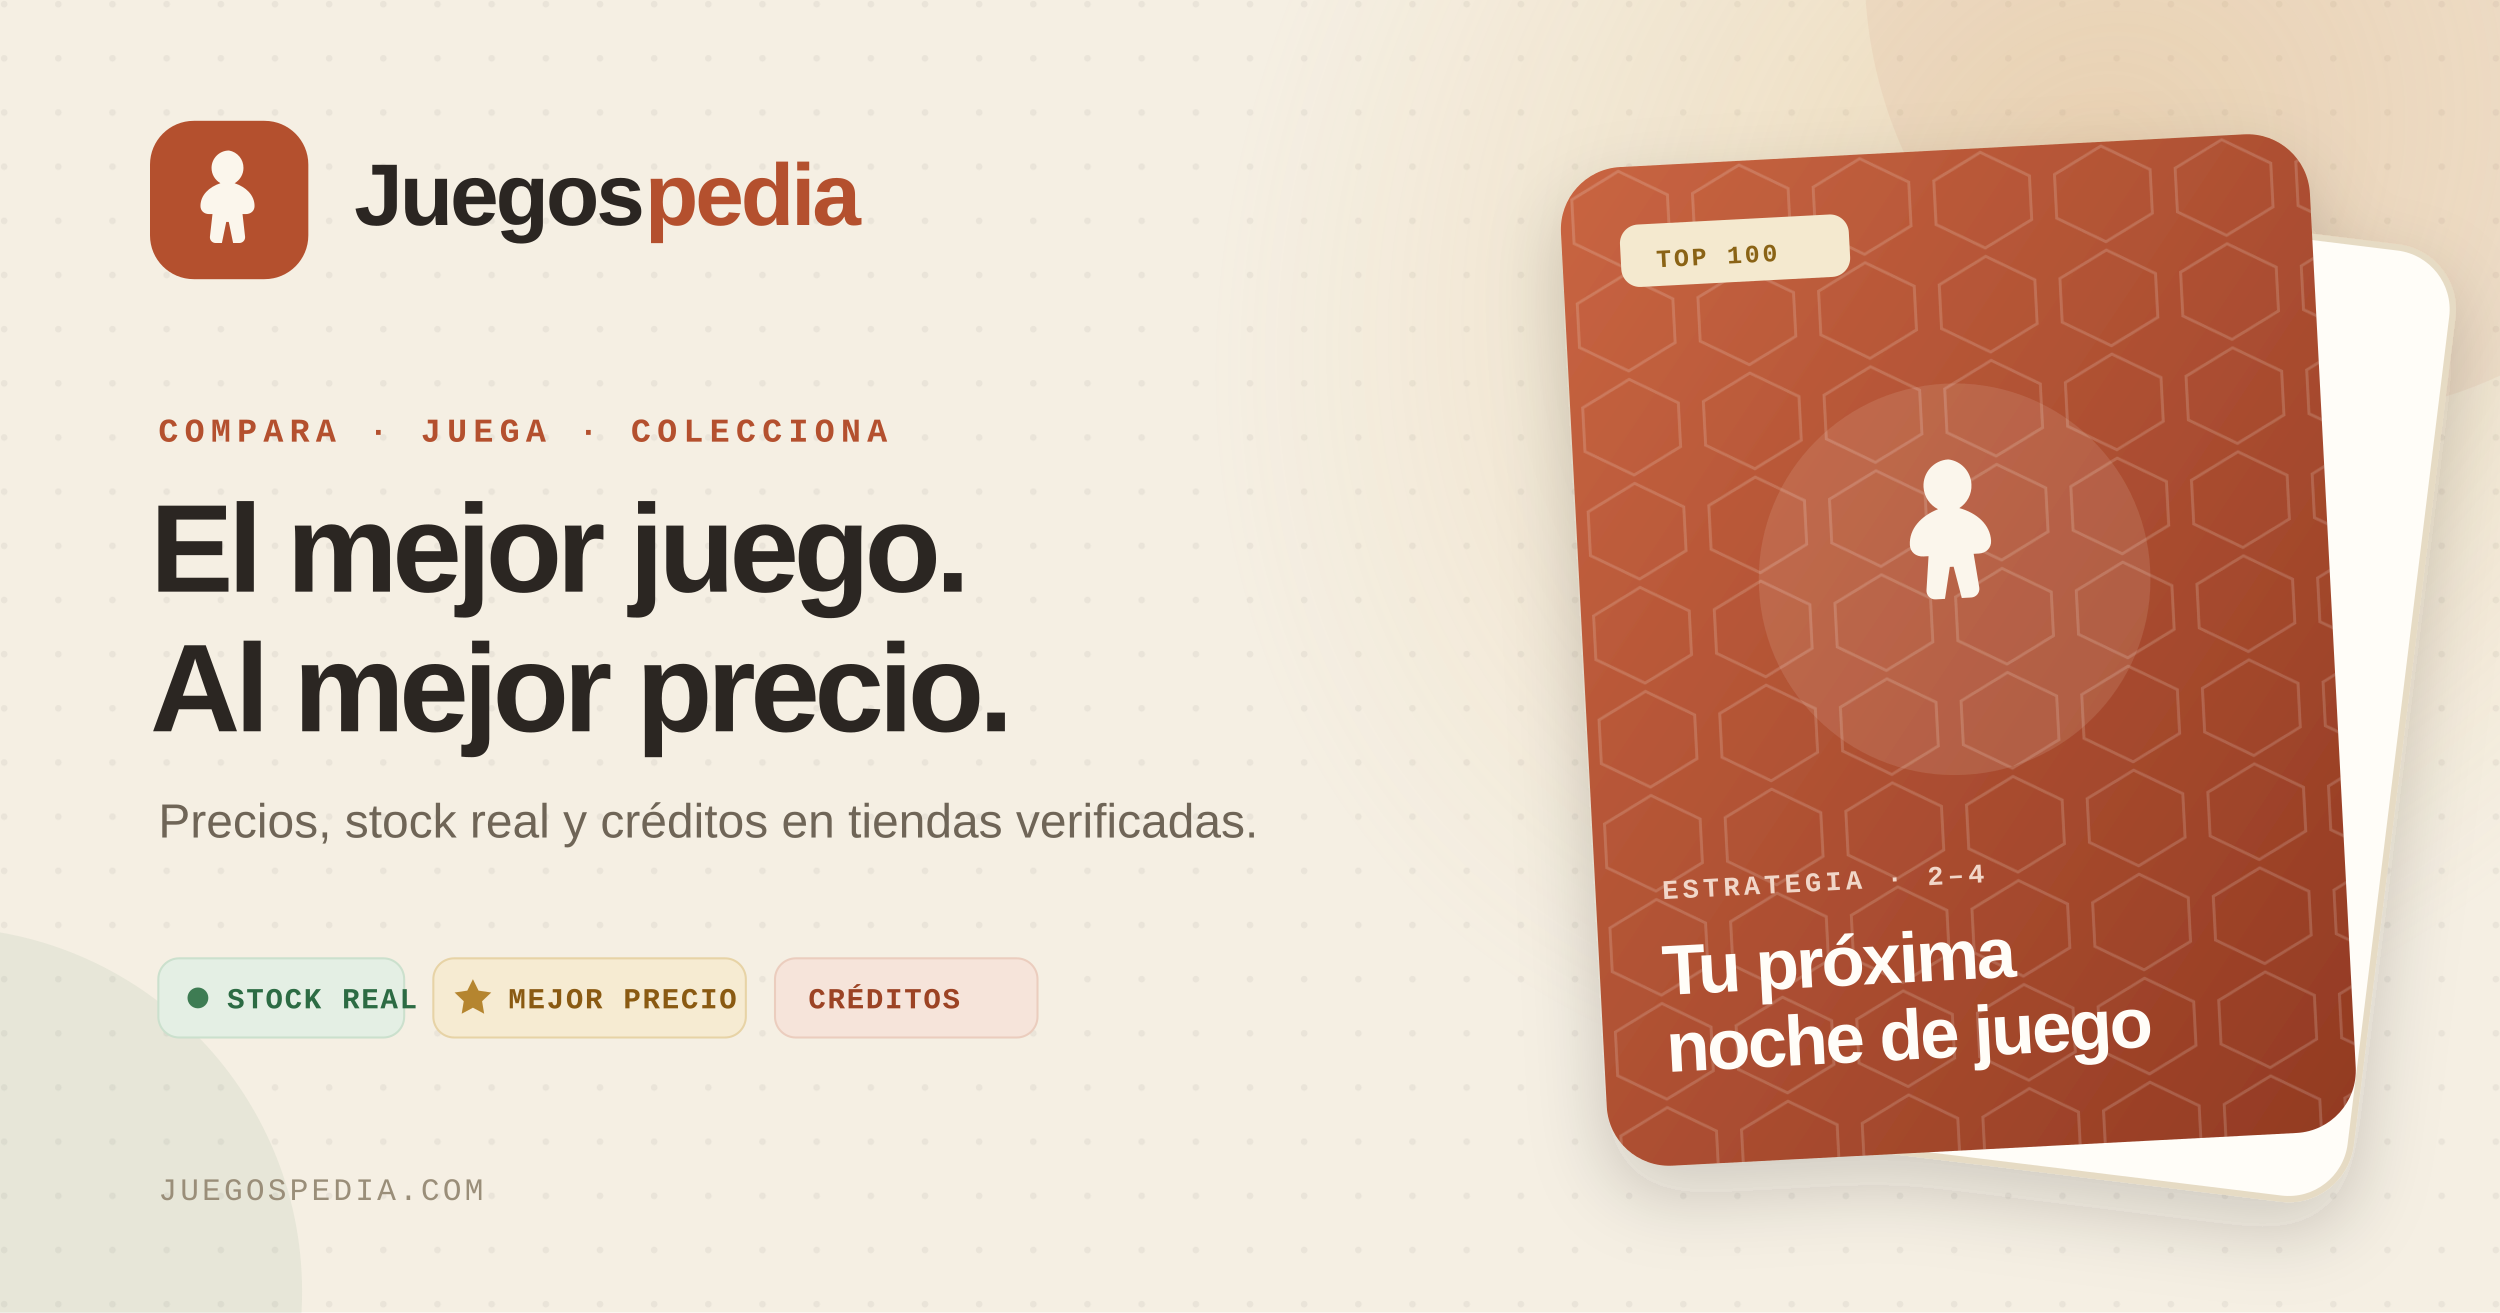
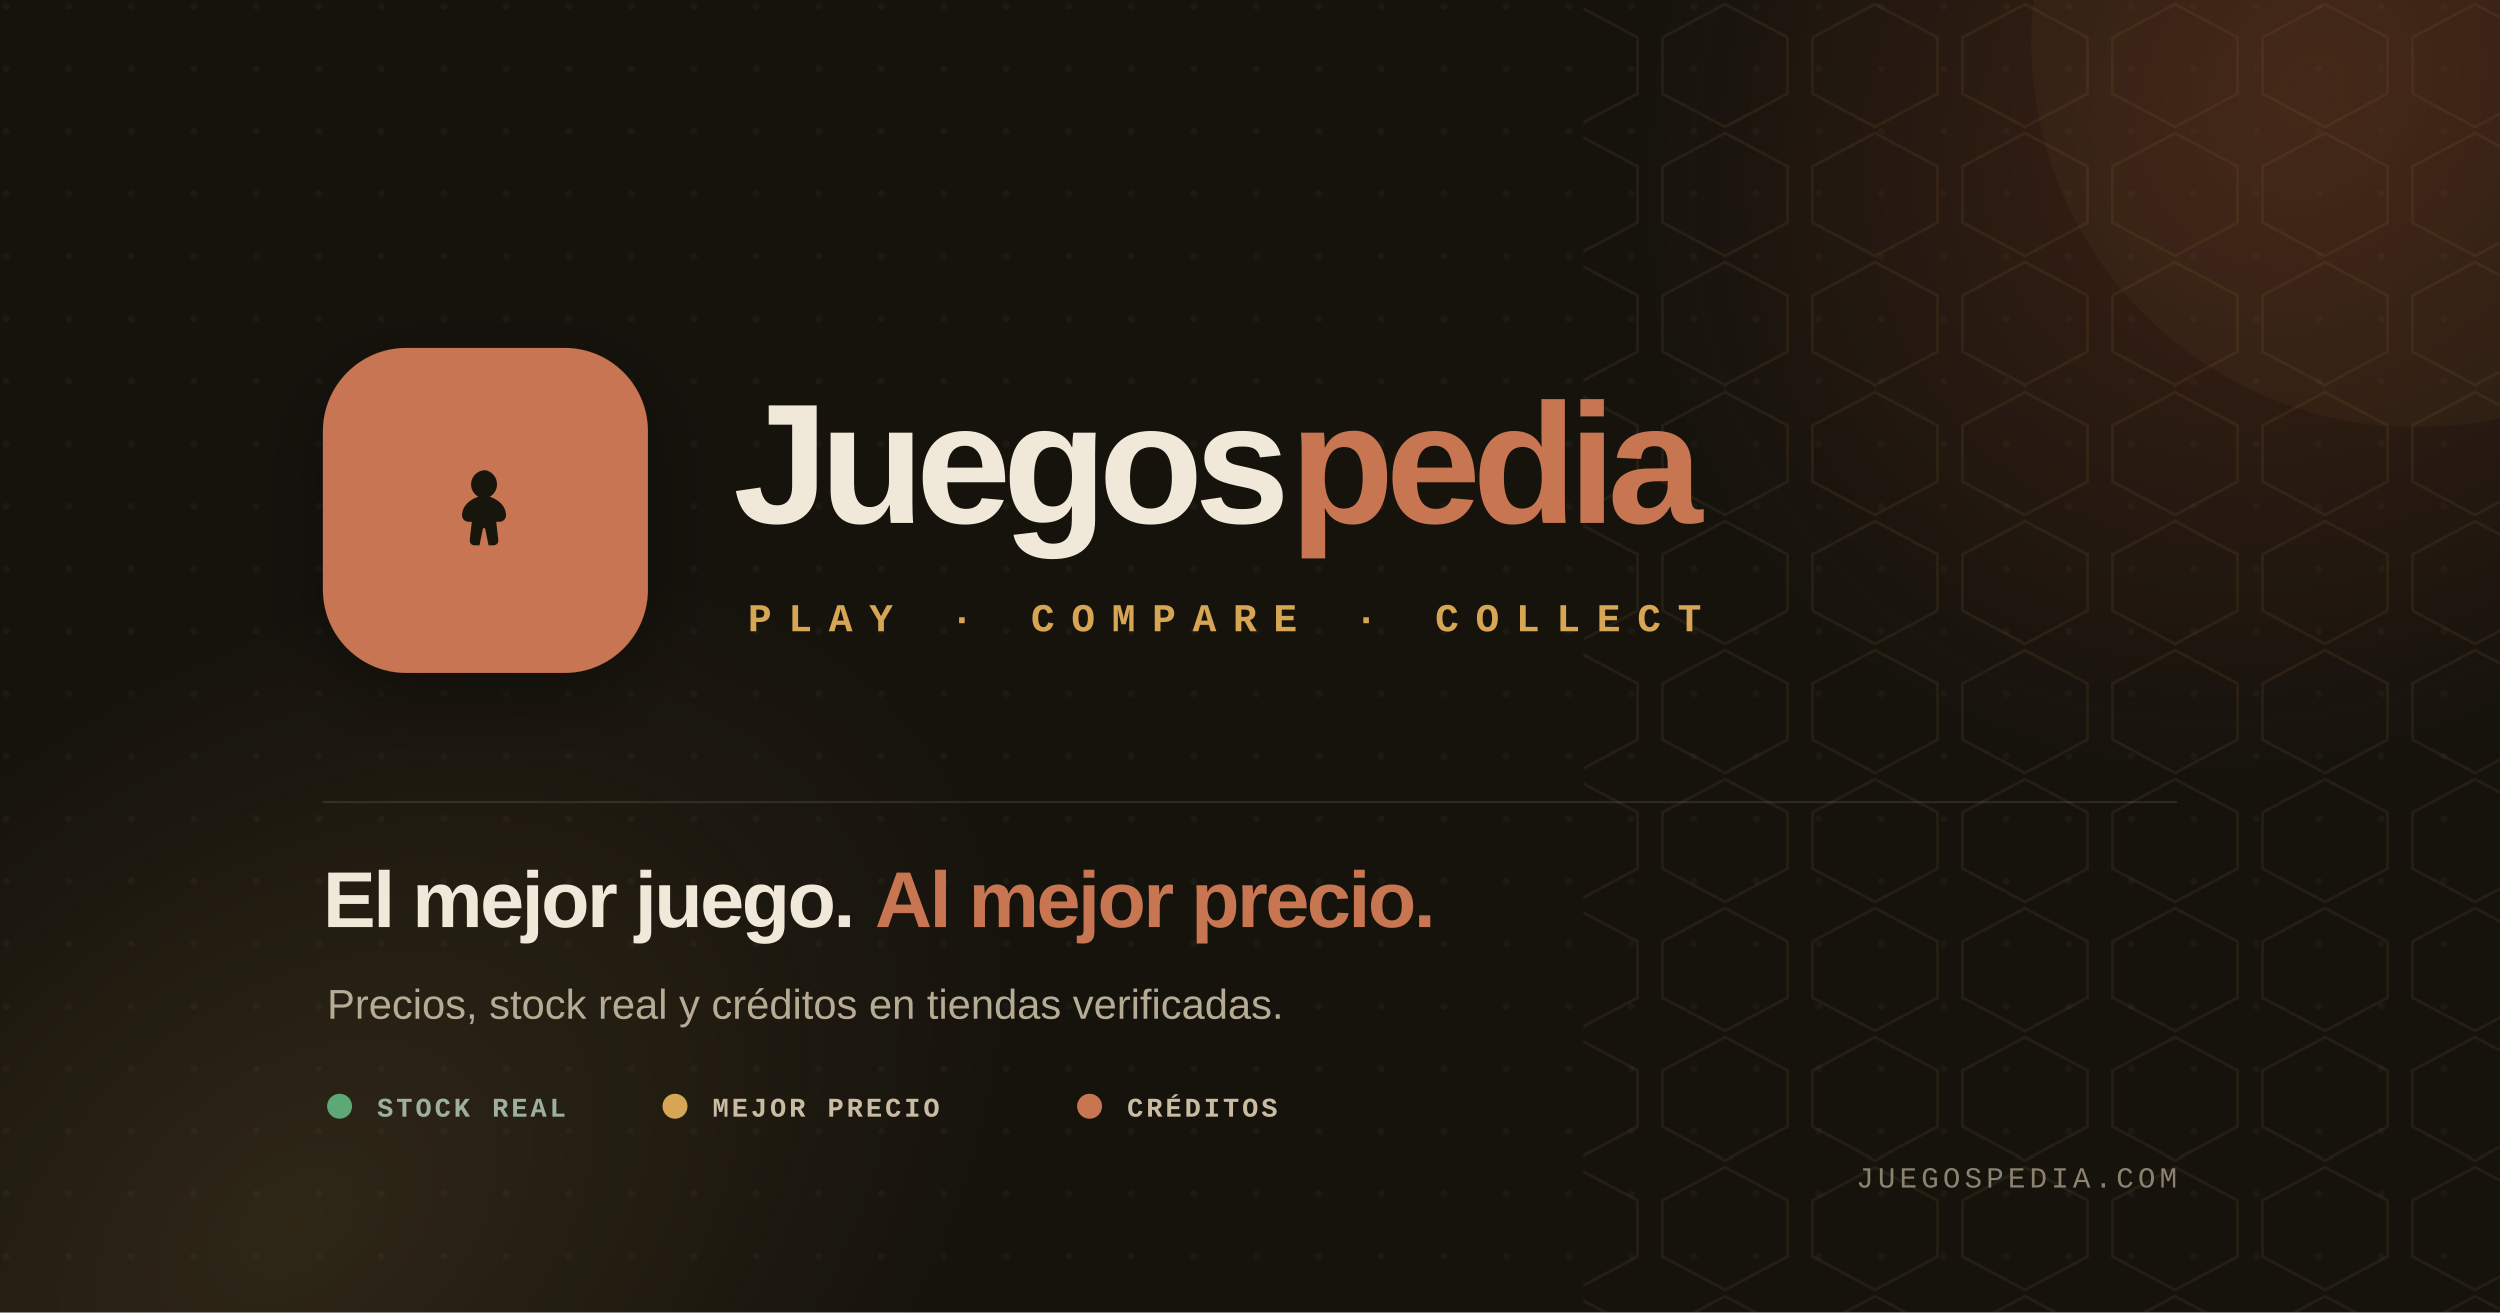
<svg xmlns="http://www.w3.org/2000/svg" width="1200" height="630" viewBox="0 0 1200 630">
  <defs>
-     <pattern id="dots" width="26" height="26" patternUnits="userSpaceOnUse">
-       <circle cx="2" cy="2" r="1.6" fill="#2B2622" opacity=".055" />
+     <pattern id="dots" width="30" height="30" patternUnits="userSpaceOnUse">
+       <circle cx="3" cy="3" r="1.7" fill="#F0E8D8" opacity=".035" />
    </pattern>
-     <pattern id="hexes" width="58" height="50" patternUnits="userSpaceOnUse">
-       <path d="M29 2 52 14.5v21L29 48 6 35.5v-21Z" fill="none" stroke="#FBF6EC" stroke-width="1.4" opacity=".17" />
+     <pattern id="hexes" width="72" height="62" patternUnits="userSpaceOnUse">
+       <path d="M36 2 66 18v27L36 61 6 45V18Z" fill="none" stroke="#D7A654" stroke-width="1.4" opacity=".08" />
    </pattern>
-     <filter id="shadow" x="-20%" y="-20%" width="140%" height="150%">
-       <feDropShadow dx="0" dy="14" stdDeviation="18" flood-color="#2B2622" flood-opacity=".18" />
+     <filter id="shadow" x="-30%" y="-30%" width="160%" height="170%">
+       <feDropShadow dx="0" dy="12" stdDeviation="18" flood-color="#000000" flood-opacity=".32" />
    </filter>
-     <linearGradient id="box" x1="0" y1="0" x2="1" y2="1">
-       <stop stop-color="#C96542" />
-       <stop offset="1" stop-color="#923A22" />
-     </linearGradient>
-     <radialGradient id="glow" cx="0" cy="0" r="1" gradientTransform="translate(1000 90) rotate(130) scale(470 380)" gradientUnits="userSpaceOnUse">
-       <stop stop-color="#D7A654" stop-opacity=".28" />
+     <radialGradient id="clayGlow" cx="0" cy="0" r="1" gradientTransform="translate(1110 45) rotate(132) scale(350 300)" gradientUnits="userSpaceOnUse">
+       <stop stop-color="#B4502E" stop-opacity=".26" />
+       <stop offset="1" stop-color="#B4502E" stop-opacity="0" />
+     </radialGradient>
+     <radialGradient id="goldGlow" cx="0" cy="0" r="1" gradientTransform="translate(140 590) rotate(-38) scale(390 260)" gradientUnits="userSpaceOnUse">
+       <stop stop-color="#D7A654" stop-opacity=".13" />
      <stop offset="1" stop-color="#D7A654" stop-opacity="0" />
    </radialGradient>
  </defs>
-   <rect width="1200" height="630" fill="#F5EFE3" />
+   <rect width="1200" height="630" fill="#16130D" />
  <rect width="1200" height="630" fill="url(#dots)" />
-   <rect width="1200" height="630" fill="url(#glow)" />
-   <circle cx="1110" cy="-15" r="215" fill="#B4502E" opacity=".07" />
-   <circle cx="-30" cy="620" r="175" fill="#3E7C53" opacity=".08" />
-   <g transform="translate(72 58)">
-     <rect width="76" height="76" rx="21" fill="#B4502E" />
-     <g transform="translate(6 6) scale(2.66)" fill="#FBF6EC">
+   <rect x="760" width="440" height="630" fill="url(#hexes)" />
+   <rect width="1200" height="630" fill="url(#clayGlow)" />
+   <rect width="1200" height="630" fill="url(#goldGlow)" />
+   <circle cx="1160" cy="20" r="185" fill="#D7A654" opacity=".045" />
+   <g filter="url(#shadow)">
+     <rect x="155" y="167" width="156" height="156" rx="40" fill="#C87552" />
+     <g transform="translate(207 219) scale(2.16)" fill="#16130D">
      <path d="M12 3.1a3.15 3.15 0 0 0-3.15 3.15c0 1.18.65 2.2 1.6 2.75-2.06.69-3.6 2.16-3.6 4.12 0 .86.67 1.45 1.55 1.45h.62l-.46 4.06c-.07.62.4 1.16 1.03 1.16h1.13l.78-3.8h.46l.78 3.8h1.13c.62 0 1.1-.54 1.03-1.16l-.46-4.06h.62c.88 0 1.55-.59 1.55-1.45 0-1.96-1.54-3.43-3.6-4.12.95-.55 1.6-1.57 1.6-2.75A3.15 3.15 0 0 0 12 3.1Z" />
    </g>
  </g>
-   <text x="170" y="108" font-family="Arial, Helvetica, sans-serif" font-size="42" font-weight="800" letter-spacing="-1.5" fill="#2B2622">Juegos<tspan fill="#B4502E">pedia</tspan>
+   <text x="352" y="251" font-family="Arial, Helvetica, sans-serif" font-size="82" font-weight="800" letter-spacing="-4" fill="#F0E8D8">Juegos<tspan fill="#C87552">pedia</tspan>
  </text>
-   <text x="76" y="212" font-family="Courier New, monospace" font-size="16" font-weight="700" letter-spacing="3" fill="#B4502E">COMPARA · JUEGA · COLECCIONA</text>
-   <text x="72" y="284" font-family="Arial, Helvetica, sans-serif" font-size="60" font-weight="800" letter-spacing="-2.6" fill="#2B2622">
-     <tspan x="72" dy="0">El mejor juego.</tspan>
-     <tspan x="72" dy="67">Al mejor precio.</tspan>
+   <text x="359" y="303" font-family="Courier New, monospace" font-size="19" font-weight="700" letter-spacing="8" fill="#D7A654">PLAY · COMPARE · COLLECT</text>
+   <line x1="155" y1="385" x2="1045" y2="385" stroke="#F0E8D8" stroke-opacity=".11" />
+   <text x="155" y="445" font-family="Arial, Helvetica, sans-serif" font-size="38" font-weight="700" letter-spacing="-1.2" fill="#F0E8D8">El mejor juego. <tspan fill="#C87552">Al mejor precio.</tspan>
  </text>
-   <text x="76" y="402" font-family="Arial, Helvetica, sans-serif" font-size="23" fill="#6F6557">Precios, stock real y créditos en tiendas verificadas.</text>
-   <g transform="translate(76 460)" font-family="Courier New, monospace" font-size="14" font-weight="700" letter-spacing=".8">
-     <g>
-       <rect width="118" height="38" rx="10" fill="#E4EFE4" stroke="#CBE0CD" />
-       <circle cx="19" cy="19" r="5" fill="#3E7C53" />
-       <text x="33" y="24" fill="#2C6B43">STOCK REAL</text>
-     </g>
-     <g transform="translate(132)">
-       <rect width="150" height="38" rx="10" fill="#F6EBD2" stroke="#E7D3A6" />
-       <path d="m19 10 2.7 5.5 6.1.9-4.4 4.2 1 6-5.4-2.9-5.4 2.9 1-6-4.4-4.2 6.1-.9Z" fill="#B5852F" />
-       <text x="36" y="24" fill="#8A5A12">MEJOR PRECIO</text>
-     </g>
-     <g transform="translate(296)">
-       <rect width="126" height="38" rx="10" fill="#F6E4DA" stroke="#EBCDBE" />
-       <text x="16" y="24" fill="#9C4324">CRÉDITOS</text>
-     </g>
+   <text x="157" y="489" font-family="Arial, Helvetica, sans-serif" font-size="20" fill="#B6AB94">Precios, stock real y créditos en tiendas verificadas.</text>
+   <g transform="translate(157 535)" font-family="Courier New, monospace" font-size="13" font-weight="700" letter-spacing="1.4">
+     <circle cx="6" cy="-4" r="6" fill="#5CA877" />
+     <text x="24" y="1" fill="#9DB0A0">STOCK REAL</text>
+     <circle cx="167" cy="-4" r="6" fill="#D7A654" />
+     <text x="185" y="1" fill="#C9BCA3">MEJOR PRECIO</text>
+     <circle cx="366" cy="-4" r="6" fill="#C87552" />
+     <text x="384" y="1" fill="#C9BCA3">CRÉDITOS</text>
  </g>
-   <g transform="translate(760 72)" filter="url(#shadow)">
-     <g transform="translate(54 28) rotate(7 170 230)">
-       <rect width="340" height="460" rx="30" fill="#FFFDF8" stroke="#E6DBC4" stroke-width="3" />
-     </g>
-     <g transform="rotate(-3 180 240)">
-       <rect width="360" height="480" rx="30" fill="url(#box)" />
-       <rect width="360" height="480" rx="30" fill="url(#hexes)" />
-       <rect x="28" y="28" width="110" height="30" rx="9" fill="#F4E9CF" />
-       <text x="45" y="49" font-family="Courier New, monospace" font-size="12" font-weight="700" letter-spacing="1.3" fill="#8A6312">TOP 100</text>
-       <circle cx="180" cy="206" r="94" fill="#FBF6EC" opacity=".11" />
-       <g transform="translate(132 136) scale(4)" fill="#FBF6EC">
-         <path d="M12 3.1a3.15 3.15 0 0 0-3.15 3.15c0 1.18.65 2.2 1.6 2.75-2.06.69-3.6 2.16-3.6 4.12 0 .86.67 1.45 1.55 1.45h.62l-.46 4.06c-.07.62.4 1.16 1.03 1.16h1.13l.78-3.8h.46l.78 3.8h1.13c.62 0 1.1-.54 1.03-1.16l-.46-4.06h.62c.88 0 1.55-.59 1.55-1.45 0-1.96-1.54-3.43-3.6-4.12.95-.55 1.6-1.57 1.6-2.75A3.15 3.15 0 0 0 12 3.1Z" />
-       </g>
-       <text x="32" y="352" font-family="Courier New, monospace" font-size="13" font-weight="700" letter-spacing="2" fill="#F1D6C8">ESTRATEGIA · 2–4</text>
-       <text x="30" y="398" font-family="Arial, Helvetica, sans-serif" font-size="34" font-weight="800" letter-spacing="-1.2" fill="#FFFDF8">Tu próxima</text>
-       <text x="30" y="435" font-family="Arial, Helvetica, sans-serif" font-size="34" font-weight="800" letter-spacing="-1.2" fill="#FFFDF8">noche de juego</text>
-     </g>
-   </g>
-   <text x="76" y="576" font-family="Courier New, monospace" font-size="15" letter-spacing="1.5" fill="#9A8E79">JUEGOSPEDIA.COM</text>
+   <text x="1045" y="570" text-anchor="end" font-family="Courier New, monospace" font-size="14" letter-spacing="2" fill="#8C8270">JUEGOSPEDIA.COM</text>
</svg>
